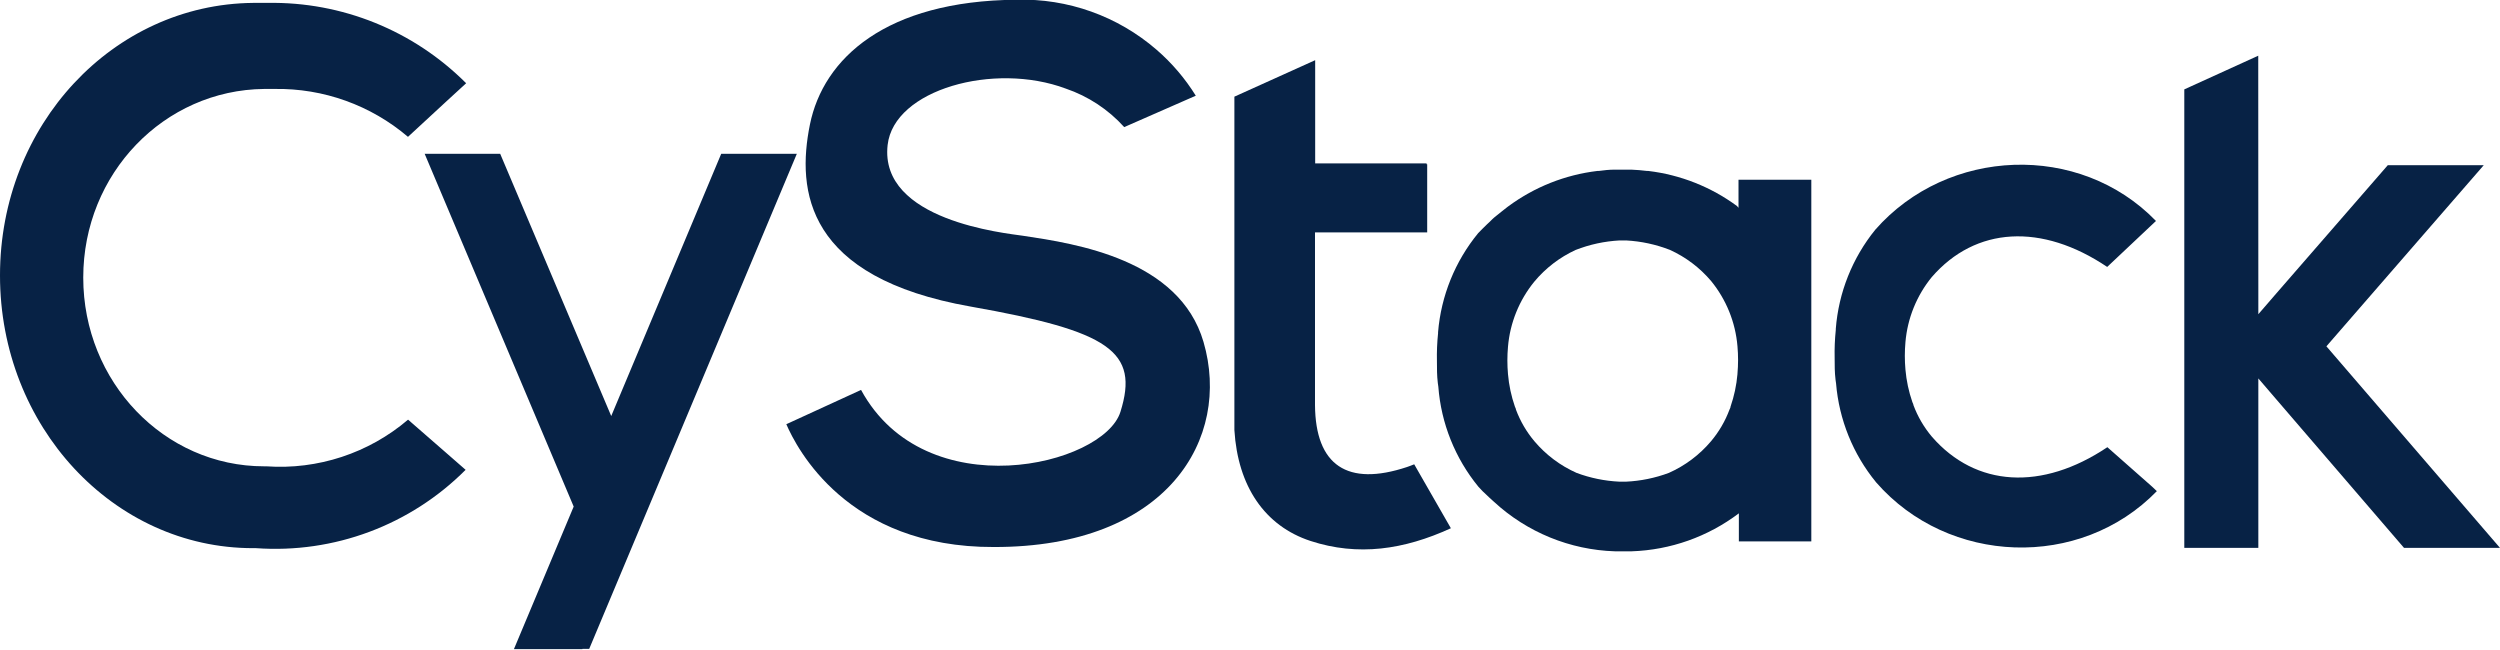
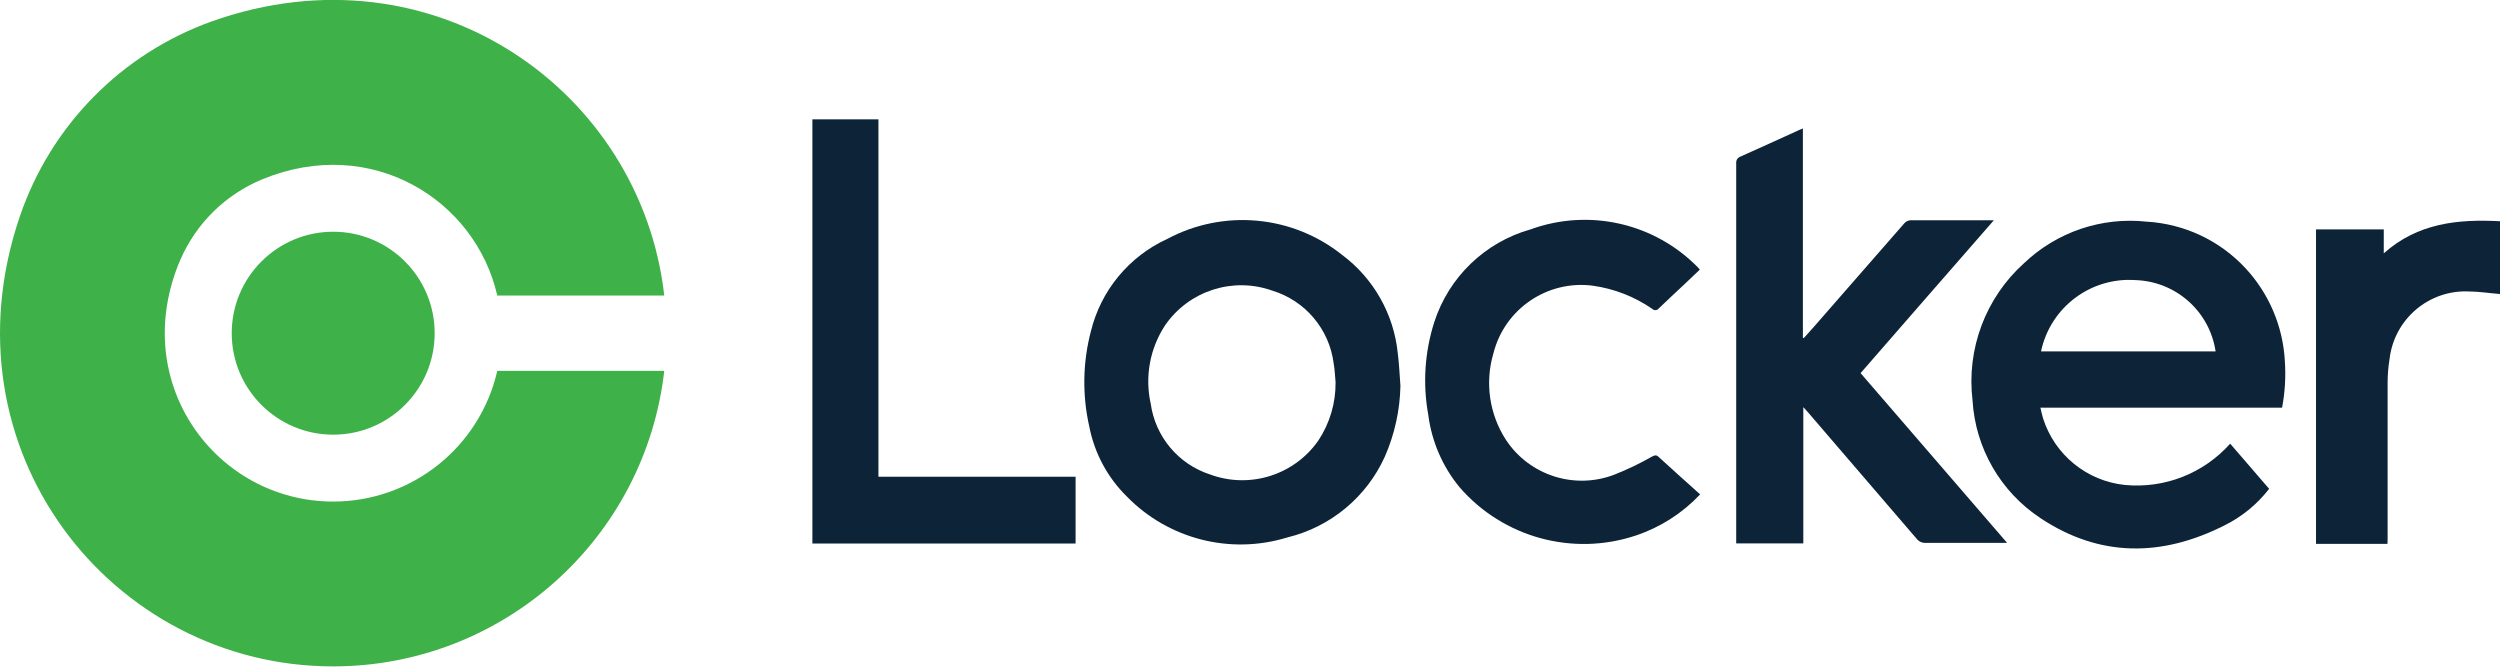
- <svg xmlns="http://www.w3.org/2000/svg" id="Layer_1" data-name="Layer 1" viewBox="0 0 285 74">
+ <svg xmlns="http://www.w3.org/2000/svg" viewBox="0 0 233.57 62.26">
  <defs>
-     <style>.cls-1{fill:#072245;}</style>
+     <style>.cls-1{fill:#3eb149;}.cls-2{fill:#0c2338;}</style>
  </defs>
-   <polygon class="cls-1" points="257.45 62.46 257.45 46.48 257.45 43.2 257.45 43.14 258.9 44.83 274.06 62.46 285 62.46 265.21 39.48 283.15 18.83 272.21 18.83 259.3 33.68 258.93 34.11 258.93 34.11 257.45 35.82 257.45 35.78 257.45 32.4 257.44 6.35 249.01 10.19 249.01 62.46 257.45 62.46" />
-   <path class="cls-1" d="M304.46-51.51c-7.46,5-15,4.56-20-1.19a12.19,12.19,0,0,1-2.11-3.61c0-.11-0.08-0.23-0.12-0.34a15.4,15.4,0,0,1-.79-3.71,17.7,17.7,0,0,1,0-3.12,13.54,13.54,0,0,1,3-7.42c5-5.77,12.54-6.18,20-1.16l4-3.77h0L310-77.3c-8.72-9-23.75-8.4-32,1A20.44,20.44,0,0,0,273.5-65h0s0,0.08,0,.12a25.53,25.53,0,0,0-.13,3.19c0,0.84,0,1.65.1,2.48l0.06,0.42a20.44,20.44,0,0,0,4.57,11.29c8.23,9.44,23.26,10,32,1l-0.55-.52Z" transform="translate(-64.22 102.49)" />
-   <path class="cls-1" d="M226.23-48.18h0l-0.79-1.38c-0.31.12-.57,0.23-0.82,0.31-6.8,2.26-10.44-.18-10.49-7.07,0-4.45,0-8.9,0-13.36V-76h12.79v-7.76h-0.07v-0.1H214.15c0-1.54,0-3.09,0-4.63,0-2.42,0-4.82,0-7.14l-9.21,4.16v38h0c0.39,6.43,3.47,10.94,8.68,12.65,5.41,1.77,10.65,1,16-1.45Z" transform="translate(-64.22 102.49)" />
-   <path class="cls-1" d="M201.42-63.51c-2.75-9.41-14.53-11.2-20.56-12.1-2-.3-16.43-1.72-15.45-10.36,0.72-6.32,12.14-9.48,20.31-6.42A15.85,15.85,0,0,1,192.38-88l8.16-3.58a22.92,22.92,0,0,0-4.46-5.23,23.38,23.38,0,0,0-16-5.71c-14.86.13-22,6.67-23.53,14.23s-0.46,17.44,18.33,20.75c15.85,2.8,19.23,5.11,17.07,12-1.92,6.15-22.23,11-29.57-2.5l-8.52,3.91c1.17,2.7,6.93,14.06,23.66,14C197.33-40.09,204.63-52.52,201.42-63.51Z" transform="translate(-64.22 102.49)" />
-   <path class="cls-1" d="M110.74-54.65a22.48,22.48,0,0,1-16.17,5.32H94.33c-11.39,0-20.62-9.63-20.62-21.51s9.23-21.39,20.62-21.51c0.39,0,.8,0,1.2,0a22.88,22.88,0,0,1,15.2,5.46L115.18-91l2.18-2a31.21,31.21,0,0,0-22.63-9.16c-0.55,0-1.12,0-1.67,0C77.13-102,64.22-88.28,64.22-71.09S77.13-40,93.06-40h0.34a30.64,30.64,0,0,0,23.9-8.93l-2.29-2Z" transform="translate(-64.22 102.49)" />
-   <path class="cls-1" d="M262.41-82v3.2h0L262.24-79a21.34,21.34,0,0,0-10.1-4L252-83c-0.6-.08-1.2-0.12-1.8-0.15h-1.94c-0.6,0-1.2.07-1.8,0.15l-0.15,0a21.34,21.34,0,0,0-10.1,4l-0.15.11c-0.44.33-.85,0.68-1.26,1s-0.54.48-.8,0.73l-0.27.25h0c-0.34.34-.68,0.66-1,1a20.44,20.44,0,0,0-4.57,11.29h0s0,0.08,0,.12a25.53,25.53,0,0,0-.13,3.19c0,0.84,0,1.65.1,2.48l0.06,0.42A20.44,20.44,0,0,0,232.76-47c0.31,0.36.65,0.68,1,1l0,0c0.18,0.19.38,0.35,0.57,0.53l0.21,0.19a21.34,21.34,0,0,0,13.79,5.64h1.89a21.45,21.45,0,0,0,12.23-4.33v3.2h8.26V-82h-8.26Zm-0.12,22.16a15.4,15.4,0,0,1-.79,3.71c0,0.11-.07.23-0.12,0.34a12.19,12.19,0,0,1-2.11,3.61,13.43,13.43,0,0,1-4.8,3.6,16.11,16.11,0,0,1-4.88,1h-0.76a16.11,16.11,0,0,1-4.88-1,13.43,13.43,0,0,1-4.8-3.6,12.19,12.19,0,0,1-2.11-3.61c0-.11-0.08-0.23-0.12-0.34a15.4,15.4,0,0,1-.79-3.71,17.71,17.71,0,0,1,0-3.12,13.54,13.54,0,0,1,3-7.42A13.47,13.47,0,0,1,243.85-74a16.18,16.18,0,0,1,5-1.08h0.75a16.18,16.18,0,0,1,5,1.08,13.47,13.47,0,0,1,4.69,3.55,13.54,13.54,0,0,1,3,7.42A17.71,17.71,0,0,1,262.29-59.88Z" transform="translate(-64.22 102.49)" />
-   <polygon class="cls-1" points="82.22 17.53 69.68 47.43 57.02 17.53 48.41 17.53 65.4 57.75 62.16 65.48 58.6 73.97 58.59 74 66.39 74 66.4 73.97 67.17 73.97 90.84 17.53 82.22 17.53" />
+   <g id="Layer_2" data-name="Layer 2">
+     <g id="Layer_1-2" data-name="Layer 1">
+       <path class="cls-1" d="M31.13,46.86c-10.89,0-19.2-11.07-14.29-22.57a14.29,14.29,0,0,1,7.72-7.56c10.13-4.14,19.85,1.91,21.9,10.88h15.6C59.91,8.51,40.49-5.36,19.78,2A29.42,29.42,0,0,0,1.86,20.2C-5.59,42,10.4,62.26,31.13,62.26A31.14,31.14,0,0,0,62.06,34.65H46.46A15.73,15.73,0,0,1,31.13,46.86Z" />
+       <circle class="cls-1" cx="31.13" cy="31.13" r="9.48" />
+       <path class="cls-2" d="M213.21,38.09H190.63c.09.36.15.67.25,1a9,9,0,0,0,7.65,6.22,11.68,11.68,0,0,0,9.83-3.86L212,45.67a12,12,0,0,1-4.18,3.42c-5.84,2.95-11.64,3-17.18-.68a14.2,14.2,0,0,1-6.35-11,14.86,14.86,0,0,1,4.81-12.82,14.36,14.36,0,0,1,11.47-3.88,13.68,13.68,0,0,1,9.25,4.38,13.85,13.85,0,0,1,3.65,8.65A17.14,17.14,0,0,1,213.21,38.09ZM207,32.83a7.82,7.82,0,0,0-7.48-6.66,8.42,8.42,0,0,0-8.83,6.66Z" />
+       <path class="cls-2" d="M168.44,12V31.57l.1,0,.94-1.05q4.22-4.83,8.42-9.64a.87.87,0,0,1,.55-.3c2.52,0,5,0,7.55,0l.28,0c-4.18,4.78-8.3,9.52-12.45,14.28l13.69,15.86-.46,0c-2.42,0-4.85,0-7.27,0a1,1,0,0,1-.65-.3q-5.16-6-10.31-12l-.35-.38V50.77h-6.27c0-.14,0-.3,0-.46V15.26a.6.6,0,0,1,.42-.64c1.81-.8,3.6-1.63,5.41-2.45C168.12,12.12,168.25,12.09,168.44,12Z" />
+       <path class="cls-2" d="M130.84,36.06a17.38,17.38,0,0,1-1.46,6.61,13.49,13.49,0,0,1-9.1,7.54,14.85,14.85,0,0,1-15-3.82,12.5,12.5,0,0,1-3.51-6.54,18.73,18.73,0,0,1,.15-8.9,12.85,12.85,0,0,1,7.14-8.63,14.92,14.92,0,0,1,16.34,1.5A13.11,13.11,0,0,1,130.59,33C130.72,34,130.76,35,130.84,36.06Zm-6.06-.36c-.06-.58-.07-1.18-.18-1.76a8.19,8.19,0,0,0-5.74-6.79,8.64,8.64,0,0,0-10,3.23,9.55,9.55,0,0,0-1.35,7.34,8.13,8.13,0,0,0,5.55,6.61,8.67,8.67,0,0,0,10.11-3.17A9.68,9.68,0,0,0,124.78,35.7Z" />
+       <path class="cls-2" d="M75.9,50.78V11.15h6.17V44.54h18.42v6.24Z" />
+       <path class="cls-2" d="M158.84,46.19a14.62,14.62,0,0,1-6,3.84,15.36,15.36,0,0,1-16.47-4.5,13.31,13.31,0,0,1-2.93-6.78A17.87,17.87,0,0,1,134,30.1a13.22,13.22,0,0,1,9-8.67A14.8,14.8,0,0,1,158.65,25l.16.19-1.42,1.35c-.8.76-1.62,1.5-2.41,2.27a.4.4,0,0,1-.61.05,12.93,12.93,0,0,0-5.57-2.17A8.46,8.46,0,0,0,139.53,33a9.77,9.77,0,0,0,1.17,8.1,8.49,8.49,0,0,0,10.14,3.24,27.41,27.41,0,0,0,3.5-1.68c.23-.11.37-.19.59,0C156.21,43.82,157.5,45,158.84,46.19Z" />
+       <path class="cls-2" d="M223.06,50.81h-6.39l-.29,0V21.43h6.33v2.24c3.17-2.83,6.92-3.21,10.86-3v6.8c-1-.08-1.93-.23-2.9-.24a7.14,7.14,0,0,0-7.42,6.33,13.54,13.54,0,0,0-.18,2.21c0,4.83,0,9.66,0,14.49Z" />
+     </g>
+   </g>
</svg>
